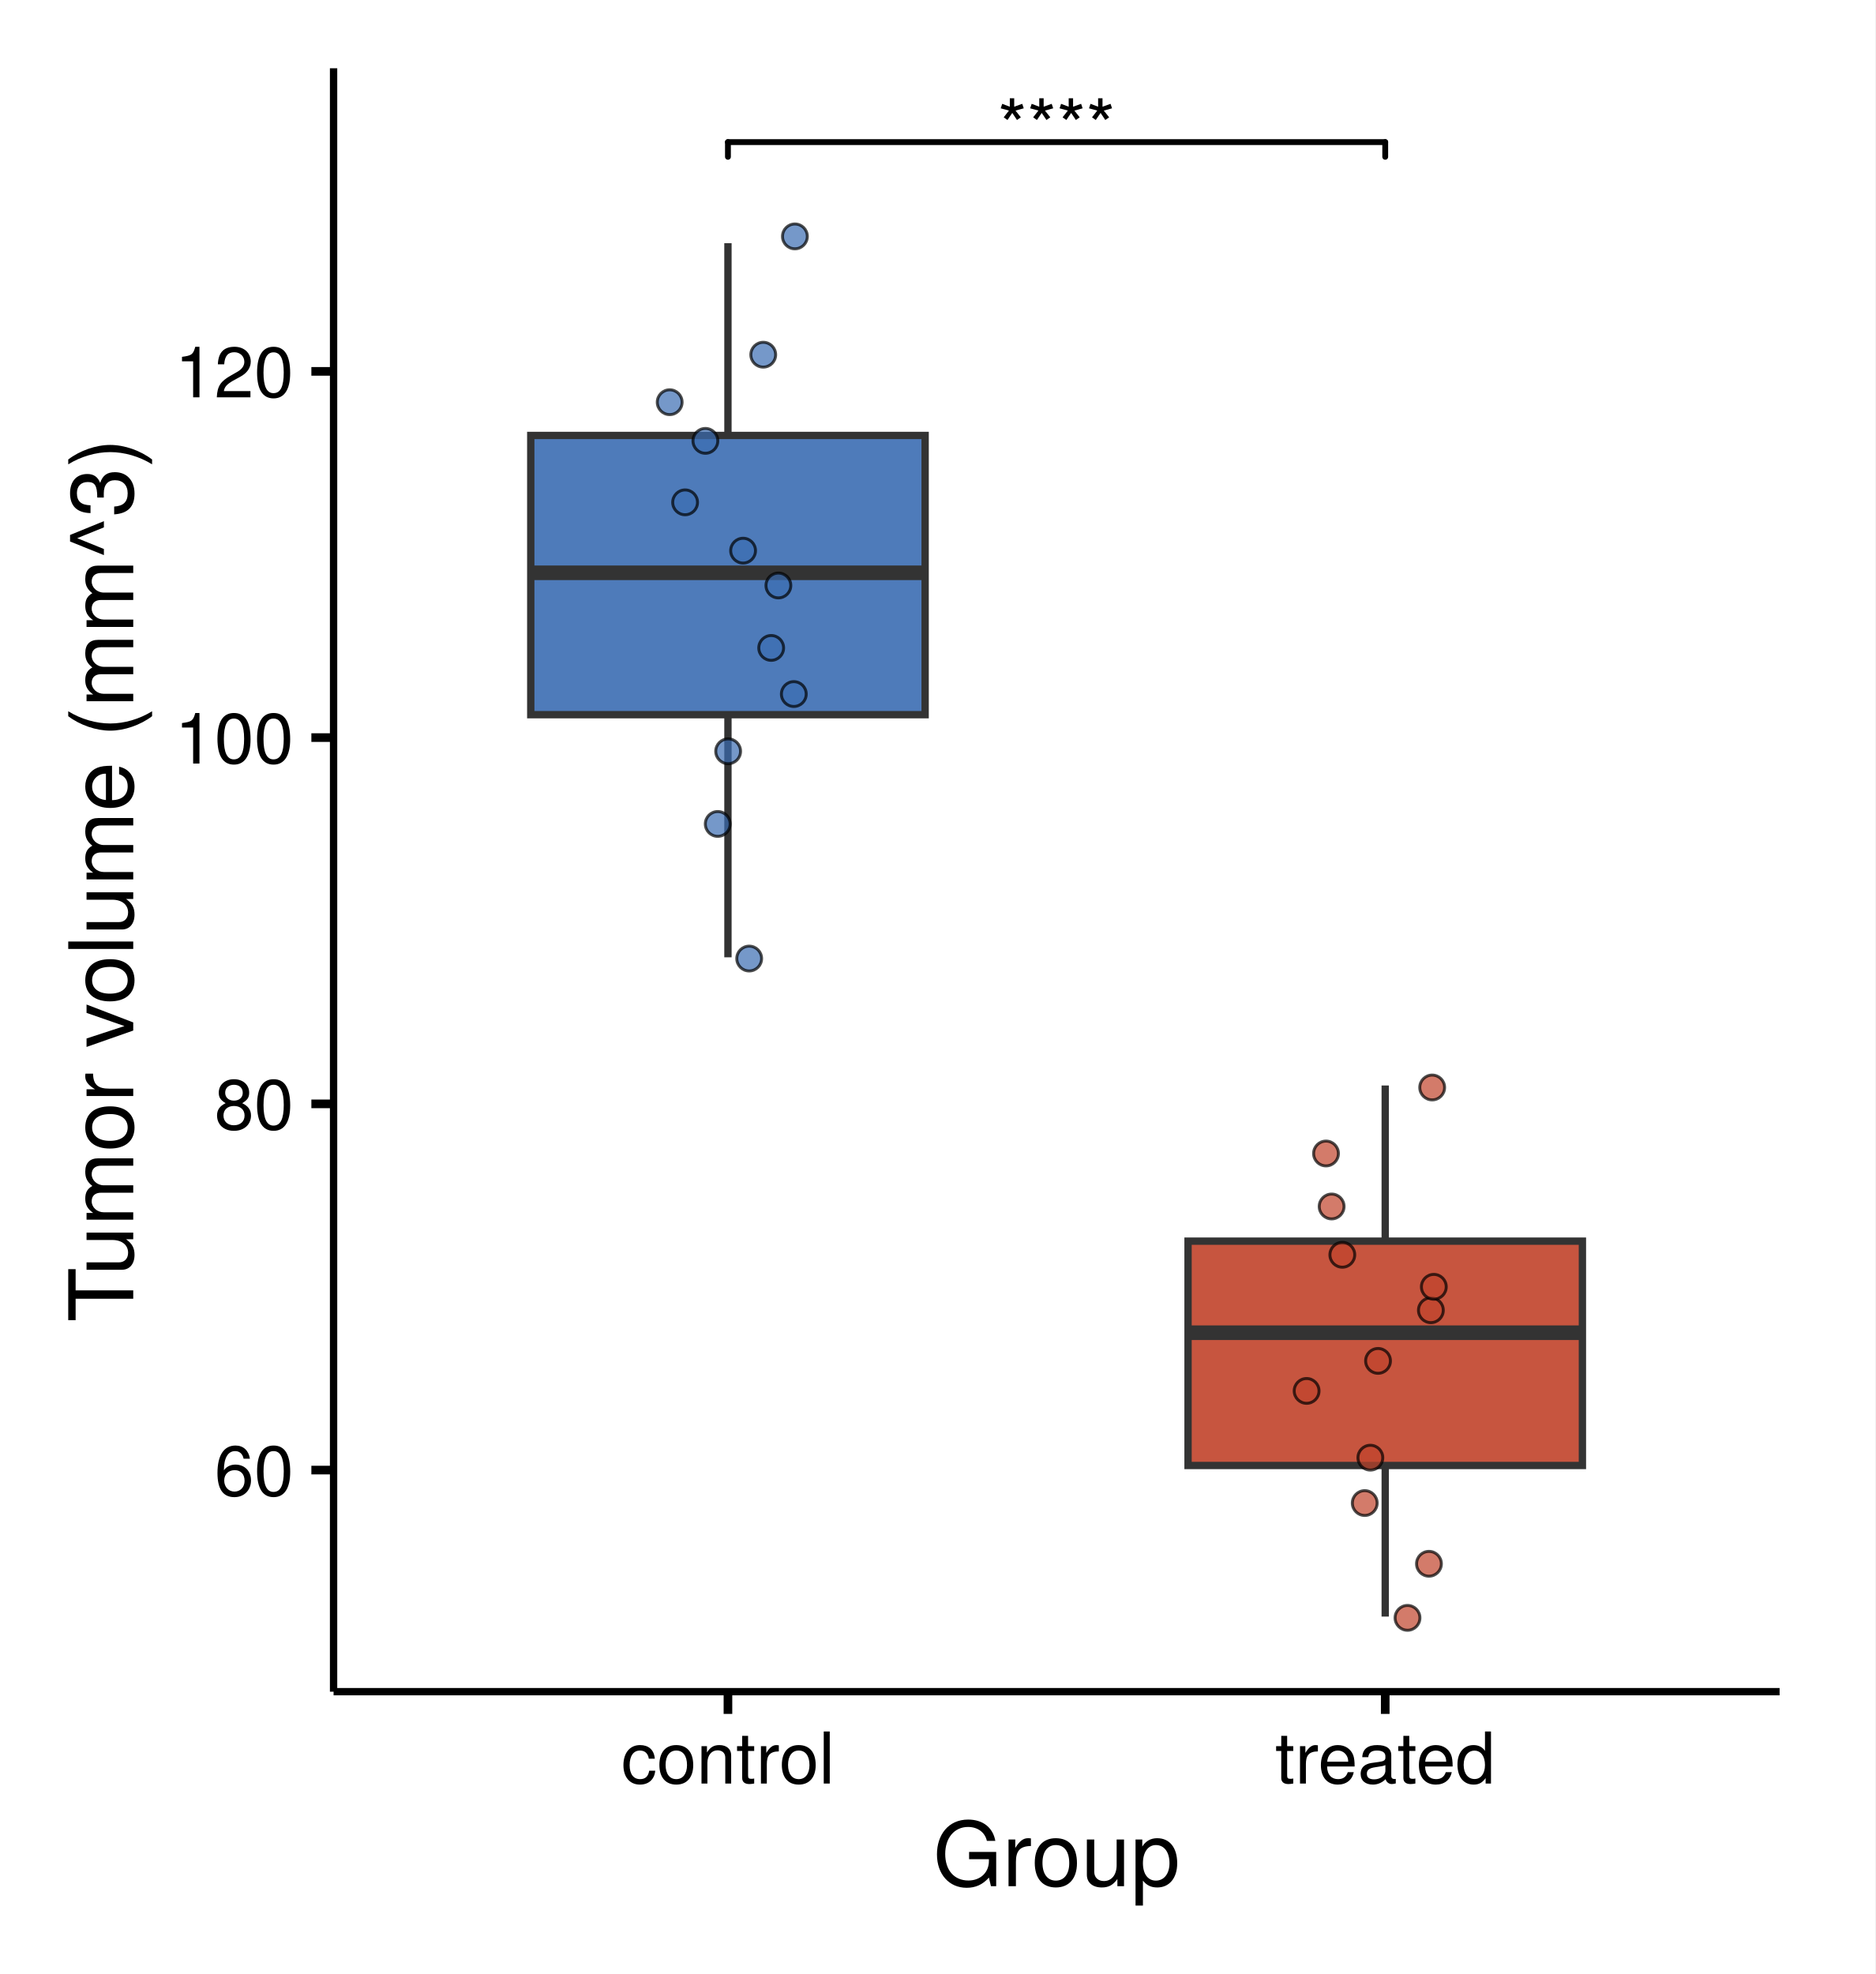
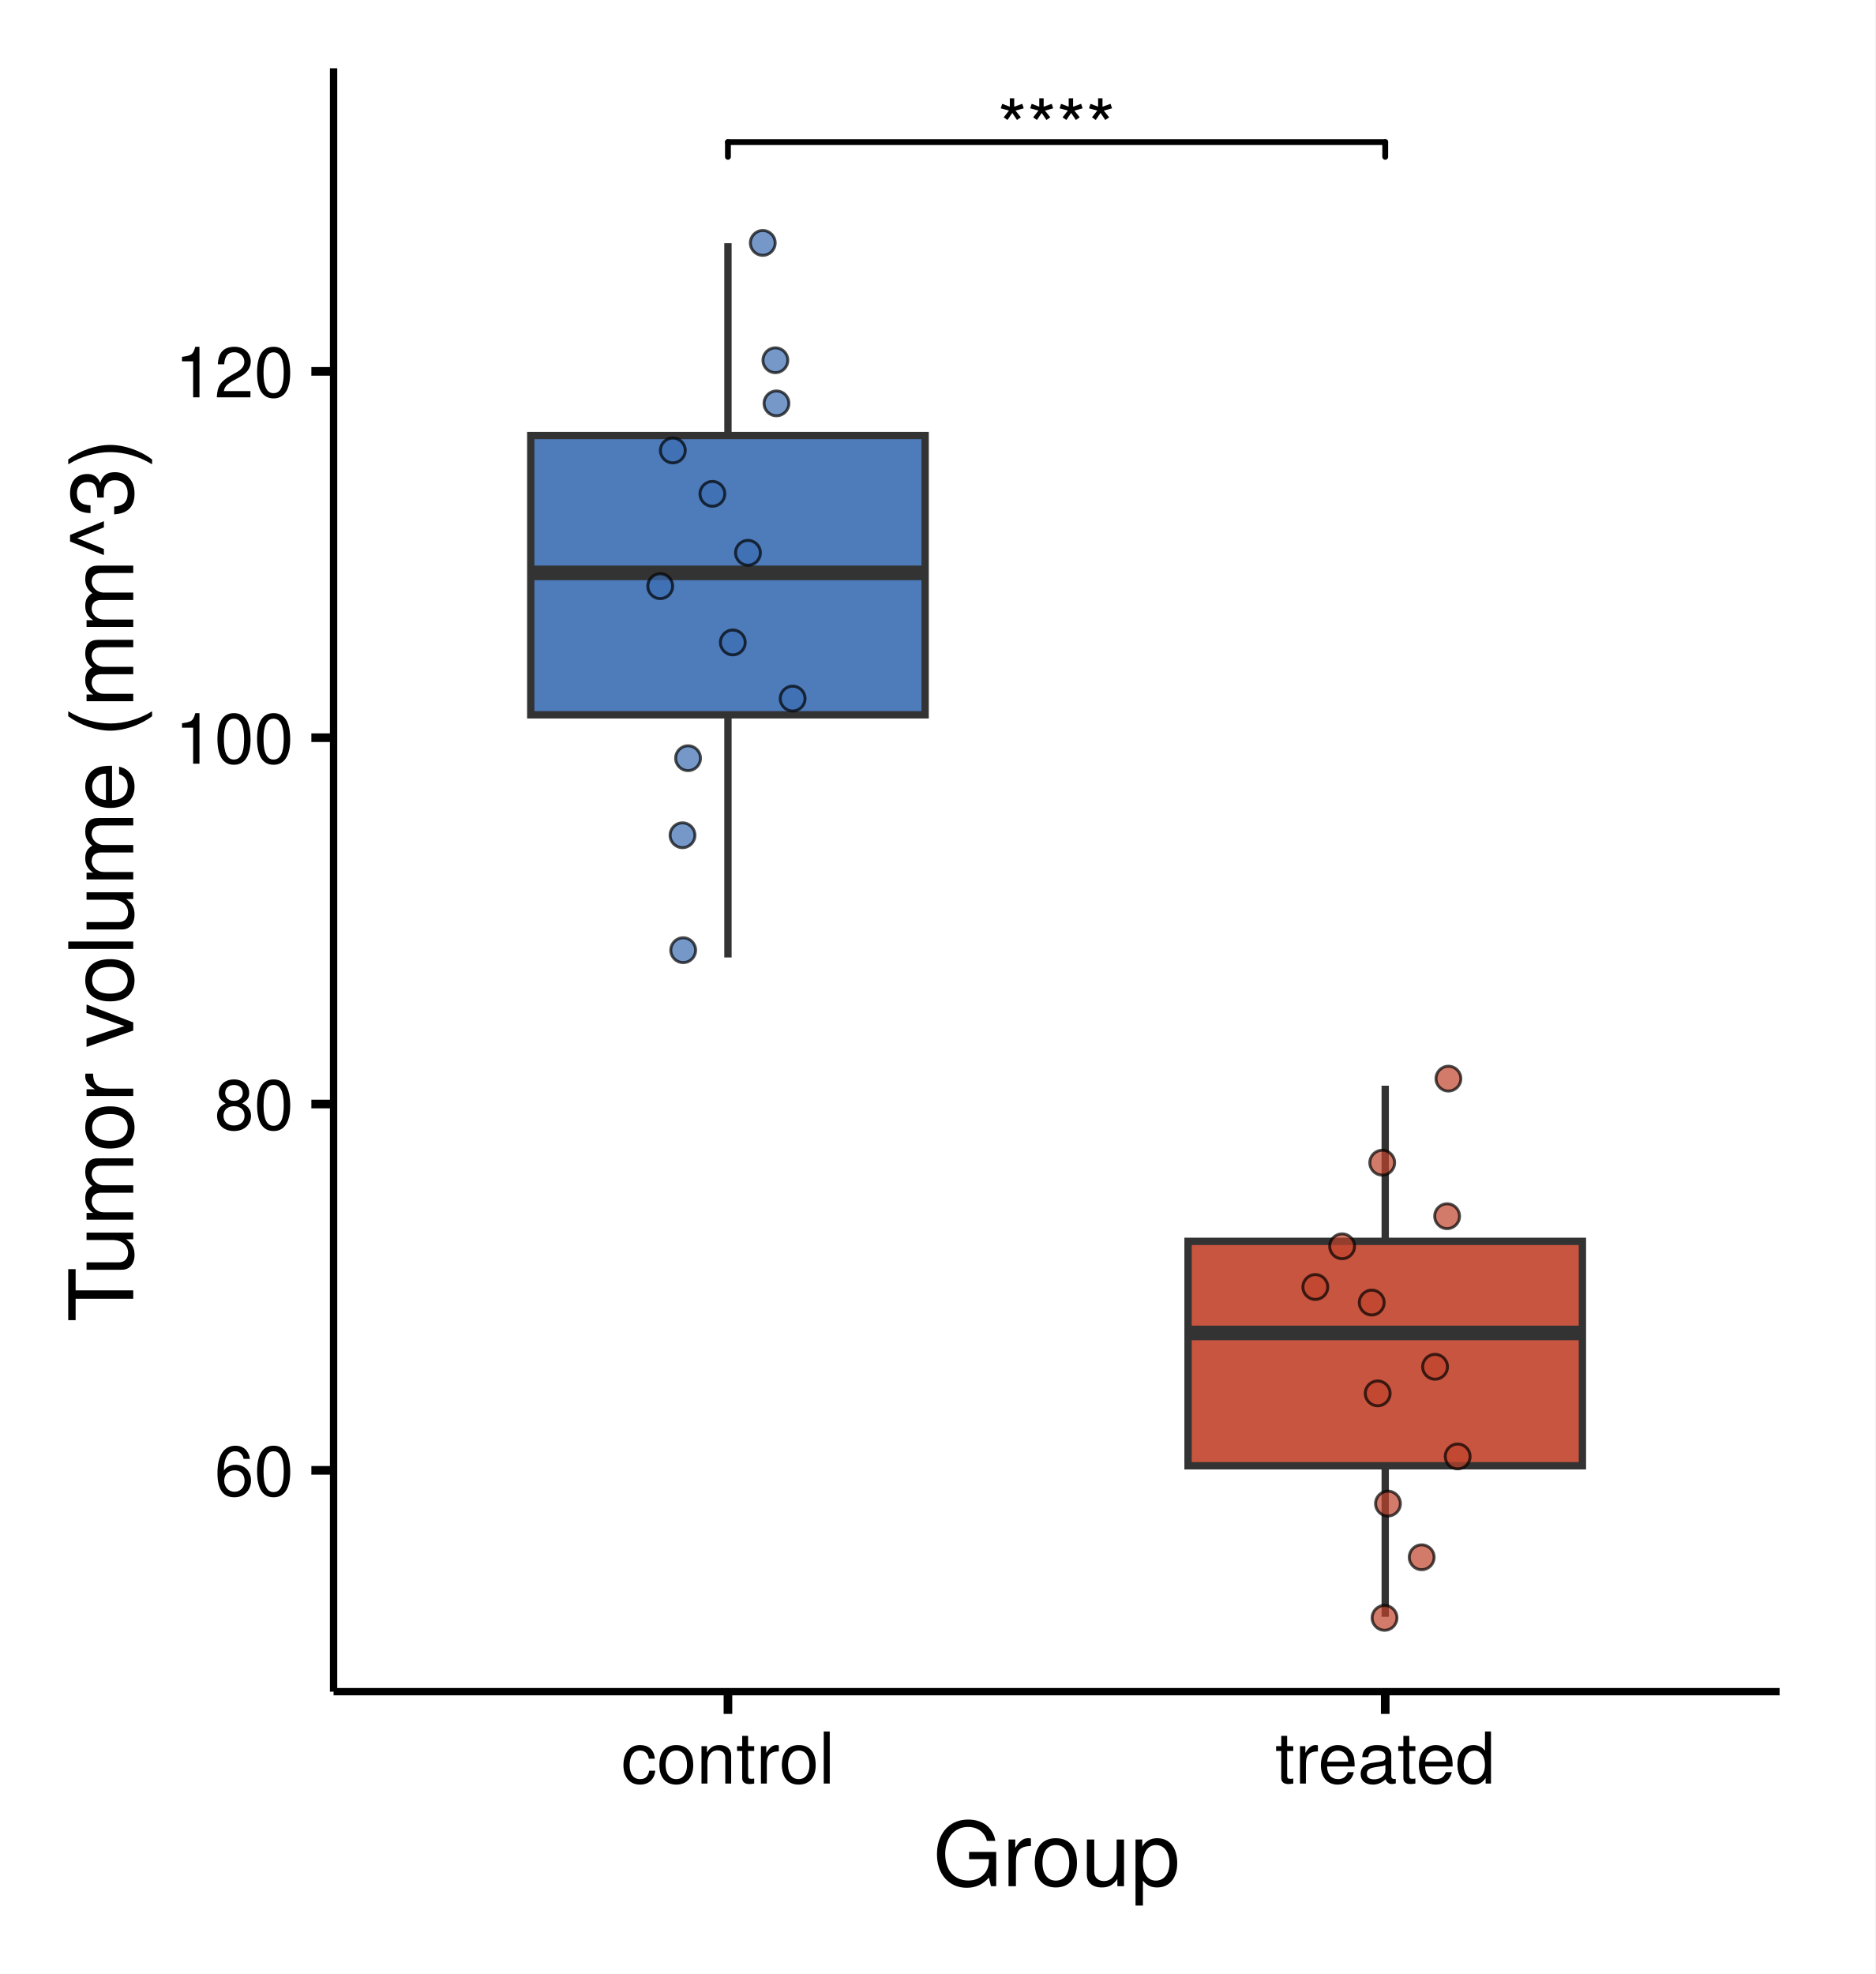
<svg xmlns="http://www.w3.org/2000/svg" class="svglite" width="273.60pt" height="288.00pt" viewBox="0 0 273.60 288.00">
  <defs>
    <style type="text/css">
    .svglite line, .svglite polyline, .svglite polygon, .svglite path, .svglite rect, .svglite circle {
      fill: none;
      stroke: #000000;
      stroke-linecap: round;
      stroke-linejoin: round;
      stroke-miterlimit: 10.00;
    }
    .svglite text {
      white-space: pre;
    }
  </style>
  </defs>
  <rect width="100%" height="100%" style="stroke: none; fill: #FFFFFF;" />
  <defs>
    <clipPath id="cpMC4wMHwyNzMuNjB8MC4wMHwyODguMDA=">
      <rect x="0.00" y="0.00" width="273.60" height="288.00" />
    </clipPath>
  </defs>
  <g clip-path="url(#cpMC4wMHwyNzMuNjB8MC4wMHwyODguMDA=)">
    <rect x="0.00" y="0.00" width="273.60" height="288.00" style="stroke-width: 1.26; stroke: #FFFFFF; fill: #FFFFFF;" />
  </g>
  <defs>
    <clipPath id="cpNDguNjd8MjU5LjY1fDkuOTZ8MjQ2Ljgx">
      <rect x="48.67" y="9.96" width="210.98" height="236.85" />
    </clipPath>
  </defs>
  <g clip-path="url(#cpNDguNjd8MjU5LjY1fDkuOTZ8MjQ2Ljgx)">
    <rect x="48.67" y="9.96" width="210.98" height="236.85" style="stroke-width: 1.26; stroke: none; fill: #FFFFFF;" />
-     <line x1="106.21" y1="63.53" x2="106.21" y2="35.48" style="stroke-width: 1.07; stroke: #333333; stroke-linecap: butt;" />
-     <line x1="106.21" y1="104.27" x2="106.21" y2="139.67" style="stroke-width: 1.07; stroke: #333333; stroke-linecap: butt;" />
-     <polygon points="77.44,63.53 77.44,104.27 134.98,104.27 134.98,63.53 77.44,63.53 " style="stroke-width: 1.07; stroke: #333333; stroke-linecap: butt; stroke-linejoin: miter; fill: #3B6DB3; fill-opacity: 0.90;" />
-     <line x1="77.44" y1="83.57" x2="134.98" y2="83.57" style="stroke-width: 2.13; stroke: #333333; stroke-linecap: butt; stroke-linejoin: miter;" />
-     <line x1="202.11" y1="181.08" x2="202.11" y2="158.37" style="stroke-width: 1.07; stroke: #333333; stroke-linecap: butt;" />
-     <line x1="202.11" y1="213.81" x2="202.11" y2="235.85" style="stroke-width: 1.07; stroke: #333333; stroke-linecap: butt;" />
-     <polygon points="173.34,181.08 173.34,213.81 230.88,213.81 230.88,181.08 173.34,181.08 " style="stroke-width: 1.07; stroke: #333333; stroke-linecap: butt; stroke-linejoin: miter; fill: #C1432B; fill-opacity: 0.90;" />
-     <line x1="173.34" y1="194.44" x2="230.88" y2="194.44" style="stroke-width: 2.13; stroke: #333333; stroke-linecap: butt; stroke-linejoin: miter;" />
-     <circle cx="115.82" cy="101.26" r="1.81" style="stroke-width: 0.43; stroke: #000000; stroke-opacity: 0.70; fill: #3B6DB3; fill-opacity: 0.70;" />
-     <circle cx="97.71" cy="58.68" r="1.81" style="stroke-width: 0.43; stroke: #000000; stroke-opacity: 0.70; fill: #3B6DB3; fill-opacity: 0.70;" />
-     <circle cx="104.72" cy="120.21" r="1.81" style="stroke-width: 0.43; stroke: #000000; stroke-opacity: 0.70; fill: #3B6DB3; fill-opacity: 0.70;" />
-     <circle cx="108.42" cy="80.34" r="1.81" style="stroke-width: 0.43; stroke: #000000; stroke-opacity: 0.70; fill: #3B6DB3; fill-opacity: 0.70;" />
-     <circle cx="115.98" cy="34.49" r="1.81" style="stroke-width: 0.43; stroke: #000000; stroke-opacity: 0.70; fill: #3B6DB3; fill-opacity: 0.70;" />
-     <circle cx="109.31" cy="139.85" r="1.81" style="stroke-width: 0.43; stroke: #000000; stroke-opacity: 0.70; fill: #3B6DB3; fill-opacity: 0.70;" />
-     <circle cx="112.52" cy="94.53" r="1.81" style="stroke-width: 0.43; stroke: #000000; stroke-opacity: 0.70; fill: #3B6DB3; fill-opacity: 0.70;" />
-     <circle cx="99.96" cy="73.29" r="1.81" style="stroke-width: 0.43; stroke: #000000; stroke-opacity: 0.70; fill: #3B6DB3; fill-opacity: 0.70;" />
-     <circle cx="106.24" cy="109.61" r="1.81" style="stroke-width: 0.43; stroke: #000000; stroke-opacity: 0.70; fill: #3B6DB3; fill-opacity: 0.70;" />
-     <circle cx="111.36" cy="51.75" r="1.81" style="stroke-width: 0.43; stroke: #000000; stroke-opacity: 0.70; fill: #3B6DB3; fill-opacity: 0.70;" />
-     <circle cx="113.57" cy="85.42" r="1.81" style="stroke-width: 0.43; stroke: #000000; stroke-opacity: 0.70; fill: #3B6DB3; fill-opacity: 0.70;" />
-     <circle cx="102.92" cy="64.32" r="1.81" style="stroke-width: 0.43; stroke: #000000; stroke-opacity: 0.70; fill: #3B6DB3; fill-opacity: 0.70;" />
-     <circle cx="195.85" cy="183.07" r="1.81" style="stroke-width: 0.43; stroke: #000000; stroke-opacity: 0.70; fill: #C1432B; fill-opacity: 0.70;" />
-     <circle cx="190.64" cy="202.93" r="1.81" style="stroke-width: 0.43; stroke: #000000; stroke-opacity: 0.70; fill: #C1432B; fill-opacity: 0.70;" />
-     <circle cx="208.96" cy="158.66" r="1.81" style="stroke-width: 0.43; stroke: #000000; stroke-opacity: 0.70; fill: #C1432B; fill-opacity: 0.70;" />
-     <circle cx="199.12" cy="219.29" r="1.81" style="stroke-width: 0.43; stroke: #000000; stroke-opacity: 0.70; fill: #C1432B; fill-opacity: 0.70;" />
-     <circle cx="208.77" cy="191.16" r="1.81" style="stroke-width: 0.43; stroke: #000000; stroke-opacity: 0.70; fill: #C1432B; fill-opacity: 0.70;" />
-     <circle cx="193.47" cy="168.29" r="1.81" style="stroke-width: 0.43; stroke: #000000; stroke-opacity: 0.70; fill: #C1432B; fill-opacity: 0.70;" />
-     <circle cx="205.36" cy="236.04" r="1.81" style="stroke-width: 0.43; stroke: #000000; stroke-opacity: 0.70; fill: #C1432B; fill-opacity: 0.70;" />
-     <circle cx="201.06" cy="198.55" r="1.81" style="stroke-width: 0.43; stroke: #000000; stroke-opacity: 0.70; fill: #C1432B; fill-opacity: 0.70;" />
-     <circle cx="194.29" cy="176.02" r="1.81" style="stroke-width: 0.43; stroke: #000000; stroke-opacity: 0.70; fill: #C1432B; fill-opacity: 0.70;" />
-     <circle cx="199.94" cy="212.67" r="1.81" style="stroke-width: 0.43; stroke: #000000; stroke-opacity: 0.70; fill: #C1432B; fill-opacity: 0.70;" />
-     <circle cx="209.20" cy="187.74" r="1.81" style="stroke-width: 0.43; stroke: #000000; stroke-opacity: 0.70; fill: #C1432B; fill-opacity: 0.70;" />
-     <circle cx="208.49" cy="228.15" r="1.81" style="stroke-width: 0.43; stroke: #000000; stroke-opacity: 0.70; fill: #C1432B; fill-opacity: 0.70;" />
+     <line x1="106.21" y1="63.54" x2="106.21" y2="35.48" style="stroke-width: 1.07; stroke: #333333; stroke-linecap: butt;" />
+     <line x1="106.21" y1="104.29" x2="106.21" y2="139.69" style="stroke-width: 1.07; stroke: #333333; stroke-linecap: butt;" />
+     <polygon points="77.44,63.54 77.44,104.29 134.98,104.29 134.98,63.54 77.44,63.54 " style="stroke-width: 1.07; stroke: #333333; stroke-linecap: butt; stroke-linejoin: miter; fill: #3B6DB3; fill-opacity: 0.90;" />
+     <line x1="77.44" y1="83.58" x2="134.98" y2="83.58" style="stroke-width: 2.13; stroke: #333333; stroke-linecap: butt; stroke-linejoin: miter;" />
+     <line x1="202.11" y1="181.11" x2="202.11" y2="158.40" style="stroke-width: 1.07; stroke: #333333; stroke-linecap: butt;" />
+     <line x1="202.11" y1="213.85" x2="202.11" y2="235.89" style="stroke-width: 1.07; stroke: #333333; stroke-linecap: butt;" />
+     <polygon points="173.34,181.11 173.34,213.85 230.88,213.85 230.88,181.11 173.34,181.11 " style="stroke-width: 1.07; stroke: #333333; stroke-linecap: butt; stroke-linejoin: miter; fill: #C1432B; fill-opacity: 0.90;" />
+     <line x1="173.34" y1="194.47" x2="230.88" y2="194.47" style="stroke-width: 2.13; stroke: #333333; stroke-linecap: butt; stroke-linejoin: miter;" />
+     <circle cx="115.65" cy="101.92" r="1.81" style="stroke-width: 0.43; stroke: #000000; stroke-opacity: 0.70; fill: #3B6DB3; fill-opacity: 0.70;" />
+     <circle cx="113.29" cy="58.85" r="1.81" style="stroke-width: 0.43; stroke: #000000; stroke-opacity: 0.70; fill: #3B6DB3; fill-opacity: 0.70;" />
+     <circle cx="99.58" cy="121.86" r="1.81" style="stroke-width: 0.43; stroke: #000000; stroke-opacity: 0.70; fill: #3B6DB3; fill-opacity: 0.70;" />
+     <circle cx="109.13" cy="80.65" r="1.81" style="stroke-width: 0.43; stroke: #000000; stroke-opacity: 0.70; fill: #3B6DB3; fill-opacity: 0.70;" />
+     <circle cx="111.29" cy="35.44" r="1.81" style="stroke-width: 0.43; stroke: #000000; stroke-opacity: 0.70; fill: #3B6DB3; fill-opacity: 0.70;" />
+     <circle cx="99.68" cy="138.63" r="1.81" style="stroke-width: 0.43; stroke: #000000; stroke-opacity: 0.70; fill: #3B6DB3; fill-opacity: 0.70;" />
+     <circle cx="106.92" cy="93.73" r="1.81" style="stroke-width: 0.43; stroke: #000000; stroke-opacity: 0.70; fill: #3B6DB3; fill-opacity: 0.70;" />
+     <circle cx="103.94" cy="72.05" r="1.81" style="stroke-width: 0.43; stroke: #000000; stroke-opacity: 0.70; fill: #3B6DB3; fill-opacity: 0.70;" />
+     <circle cx="100.39" cy="110.62" r="1.81" style="stroke-width: 0.43; stroke: #000000; stroke-opacity: 0.70; fill: #3B6DB3; fill-opacity: 0.70;" />
+     <circle cx="113.13" cy="52.56" r="1.81" style="stroke-width: 0.43; stroke: #000000; stroke-opacity: 0.70; fill: #3B6DB3; fill-opacity: 0.70;" />
+     <circle cx="96.33" cy="85.52" r="1.81" style="stroke-width: 0.43; stroke: #000000; stroke-opacity: 0.70; fill: #3B6DB3; fill-opacity: 0.70;" />
+     <circle cx="98.17" cy="65.72" r="1.81" style="stroke-width: 0.43; stroke: #000000; stroke-opacity: 0.70; fill: #3B6DB3; fill-opacity: 0.70;" />
+     <circle cx="195.82" cy="181.83" r="1.81" style="stroke-width: 0.43; stroke: #000000; stroke-opacity: 0.70; fill: #C1432B; fill-opacity: 0.70;" />
+     <circle cx="201.01" cy="203.29" r="1.81" style="stroke-width: 0.43; stroke: #000000; stroke-opacity: 0.70; fill: #C1432B; fill-opacity: 0.70;" />
+     <circle cx="211.33" cy="157.37" r="1.81" style="stroke-width: 0.43; stroke: #000000; stroke-opacity: 0.70; fill: #C1432B; fill-opacity: 0.70;" />
+     <circle cx="202.51" cy="219.37" r="1.81" style="stroke-width: 0.43; stroke: #000000; stroke-opacity: 0.70; fill: #C1432B; fill-opacity: 0.70;" />
+     <circle cx="200.14" cy="190.04" r="1.81" style="stroke-width: 0.43; stroke: #000000; stroke-opacity: 0.70; fill: #C1432B; fill-opacity: 0.70;" />
+     <circle cx="201.67" cy="169.63" r="1.81" style="stroke-width: 0.43; stroke: #000000; stroke-opacity: 0.70; fill: #C1432B; fill-opacity: 0.70;" />
+     <circle cx="202.01" cy="236.04" r="1.81" style="stroke-width: 0.43; stroke: #000000; stroke-opacity: 0.70; fill: #C1432B; fill-opacity: 0.70;" />
+     <circle cx="209.38" cy="199.41" r="1.81" style="stroke-width: 0.43; stroke: #000000; stroke-opacity: 0.70; fill: #C1432B; fill-opacity: 0.70;" />
+     <circle cx="211.14" cy="177.44" r="1.81" style="stroke-width: 0.43; stroke: #000000; stroke-opacity: 0.70; fill: #C1432B; fill-opacity: 0.70;" />
+     <circle cx="212.68" cy="212.49" r="1.81" style="stroke-width: 0.43; stroke: #000000; stroke-opacity: 0.70; fill: #C1432B; fill-opacity: 0.70;" />
+     <circle cx="191.91" cy="187.77" r="1.81" style="stroke-width: 0.43; stroke: #000000; stroke-opacity: 0.70; fill: #C1432B; fill-opacity: 0.70;" />
+     <circle cx="207.43" cy="227.20" r="1.81" style="stroke-width: 0.43; stroke: #000000; stroke-opacity: 0.70; fill: #C1432B; fill-opacity: 0.70;" />
    <text x="154.16" y="22.38" text-anchor="middle" style="font-size: 11.04px; font-weight: 0; font-family: &quot;TeX Gyre Heros&quot;;" textLength="17.16px" lengthAdjust="spacingAndGlyphs">****</text>
    <line x1="106.21" y1="22.88" x2="106.21" y2="20.73" style="stroke-width: 0.85;" />
    <line x1="106.21" y1="20.73" x2="202.11" y2="20.73" style="stroke-width: 0.85;" />
    <line x1="202.11" y1="20.73" x2="202.11" y2="22.88" style="stroke-width: 0.85;" />
  </g>
  <g clip-path="url(#cpMC4wMHwyNzMuNjB8MC4wMHwyODguMDA=)">
    <polyline points="48.67,246.81 48.67,9.96 " style="stroke-width: 1.07; stroke-linecap: butt;" />
-     <text x="42.84" y="218.27" text-anchor="end" style="font-size: 10.40px; font-weight: 0; font-family: &quot;TeX Gyre Heros&quot;;" textLength="11.55px" lengthAdjust="spacingAndGlyphs">60</text>
-     <text x="42.84" y="164.83" text-anchor="end" style="font-size: 10.40px; font-weight: 0; font-family: &quot;TeX Gyre Heros&quot;;" textLength="11.55px" lengthAdjust="spacingAndGlyphs">80</text>
-     <text x="42.84" y="111.40" text-anchor="end" style="font-size: 10.40px; font-weight: 0; font-family: &quot;TeX Gyre Heros&quot;;" textLength="17.32px" lengthAdjust="spacingAndGlyphs">100</text>
+     <text x="42.84" y="218.30" text-anchor="end" style="font-size: 10.40px; font-weight: 0; font-family: &quot;TeX Gyre Heros&quot;;" textLength="11.55px" lengthAdjust="spacingAndGlyphs">60</text>
+     <text x="42.84" y="164.86" text-anchor="end" style="font-size: 10.40px; font-weight: 0; font-family: &quot;TeX Gyre Heros&quot;;" textLength="11.55px" lengthAdjust="spacingAndGlyphs">80</text>
+     <text x="42.84" y="111.42" text-anchor="end" style="font-size: 10.40px; font-weight: 0; font-family: &quot;TeX Gyre Heros&quot;;" textLength="17.32px" lengthAdjust="spacingAndGlyphs">100</text>
    <text x="42.84" y="57.97" text-anchor="end" style="font-size: 10.40px; font-weight: 0; font-family: &quot;TeX Gyre Heros&quot;;" textLength="17.32px" lengthAdjust="spacingAndGlyphs">120</text>
-     <polyline points="45.43,214.48 48.67,214.48 " style="stroke-width: 1.26; stroke-linecap: butt;" />
-     <polyline points="45.43,161.05 48.67,161.05 " style="stroke-width: 1.26; stroke-linecap: butt;" />
-     <polyline points="45.43,107.61 48.67,107.61 " style="stroke-width: 1.26; stroke-linecap: butt;" />
+     <polyline points="45.43,214.52 48.67,214.52 " style="stroke-width: 1.26; stroke-linecap: butt;" />
+     <polyline points="45.43,161.07 48.67,161.07 " style="stroke-width: 1.26; stroke-linecap: butt;" />
+     <polyline points="45.43,107.63 48.67,107.63 " style="stroke-width: 1.26; stroke-linecap: butt;" />
    <polyline points="45.43,54.18 48.67,54.18 " style="stroke-width: 1.26; stroke-linecap: butt;" />
    <polyline points="48.67,246.81 259.65,246.81 " style="stroke-width: 1.07; stroke-linecap: butt;" />
    <polyline points="106.21,250.05 106.21,246.81 " style="stroke-width: 1.26; stroke-linecap: butt;" />
    <polyline points="202.11,250.05 202.11,246.81 " style="stroke-width: 1.26; stroke-linecap: butt;" />
    <text x="106.21" y="260.21" text-anchor="middle" style="font-size: 10.40px; font-weight: 0; font-family: &quot;TeX Gyre Heros&quot;;" textLength="31.18px" lengthAdjust="spacingAndGlyphs">control</text>
    <text x="202.11" y="260.21" text-anchor="middle" style="font-size: 10.40px; font-weight: 0; font-family: &quot;TeX Gyre Heros&quot;;" textLength="32.34px" lengthAdjust="spacingAndGlyphs">treated</text>
    <text x="154.16" y="275.19" text-anchor="middle" style="font-size: 13.00px; font-weight: 0; font-family: &quot;TeX Gyre Heros&quot;;" textLength="36.13px" lengthAdjust="spacingAndGlyphs">Group</text>
    <text transform="translate(19.44,128.39) rotate(-90)" text-anchor="middle" style="font-size: 13.00px; font-weight: 0; font-family: &quot;TeX Gyre Heros&quot;;" textLength="130.33px" lengthAdjust="spacingAndGlyphs">Tumor volume (mm^3)</text>
  </g>
</svg>
